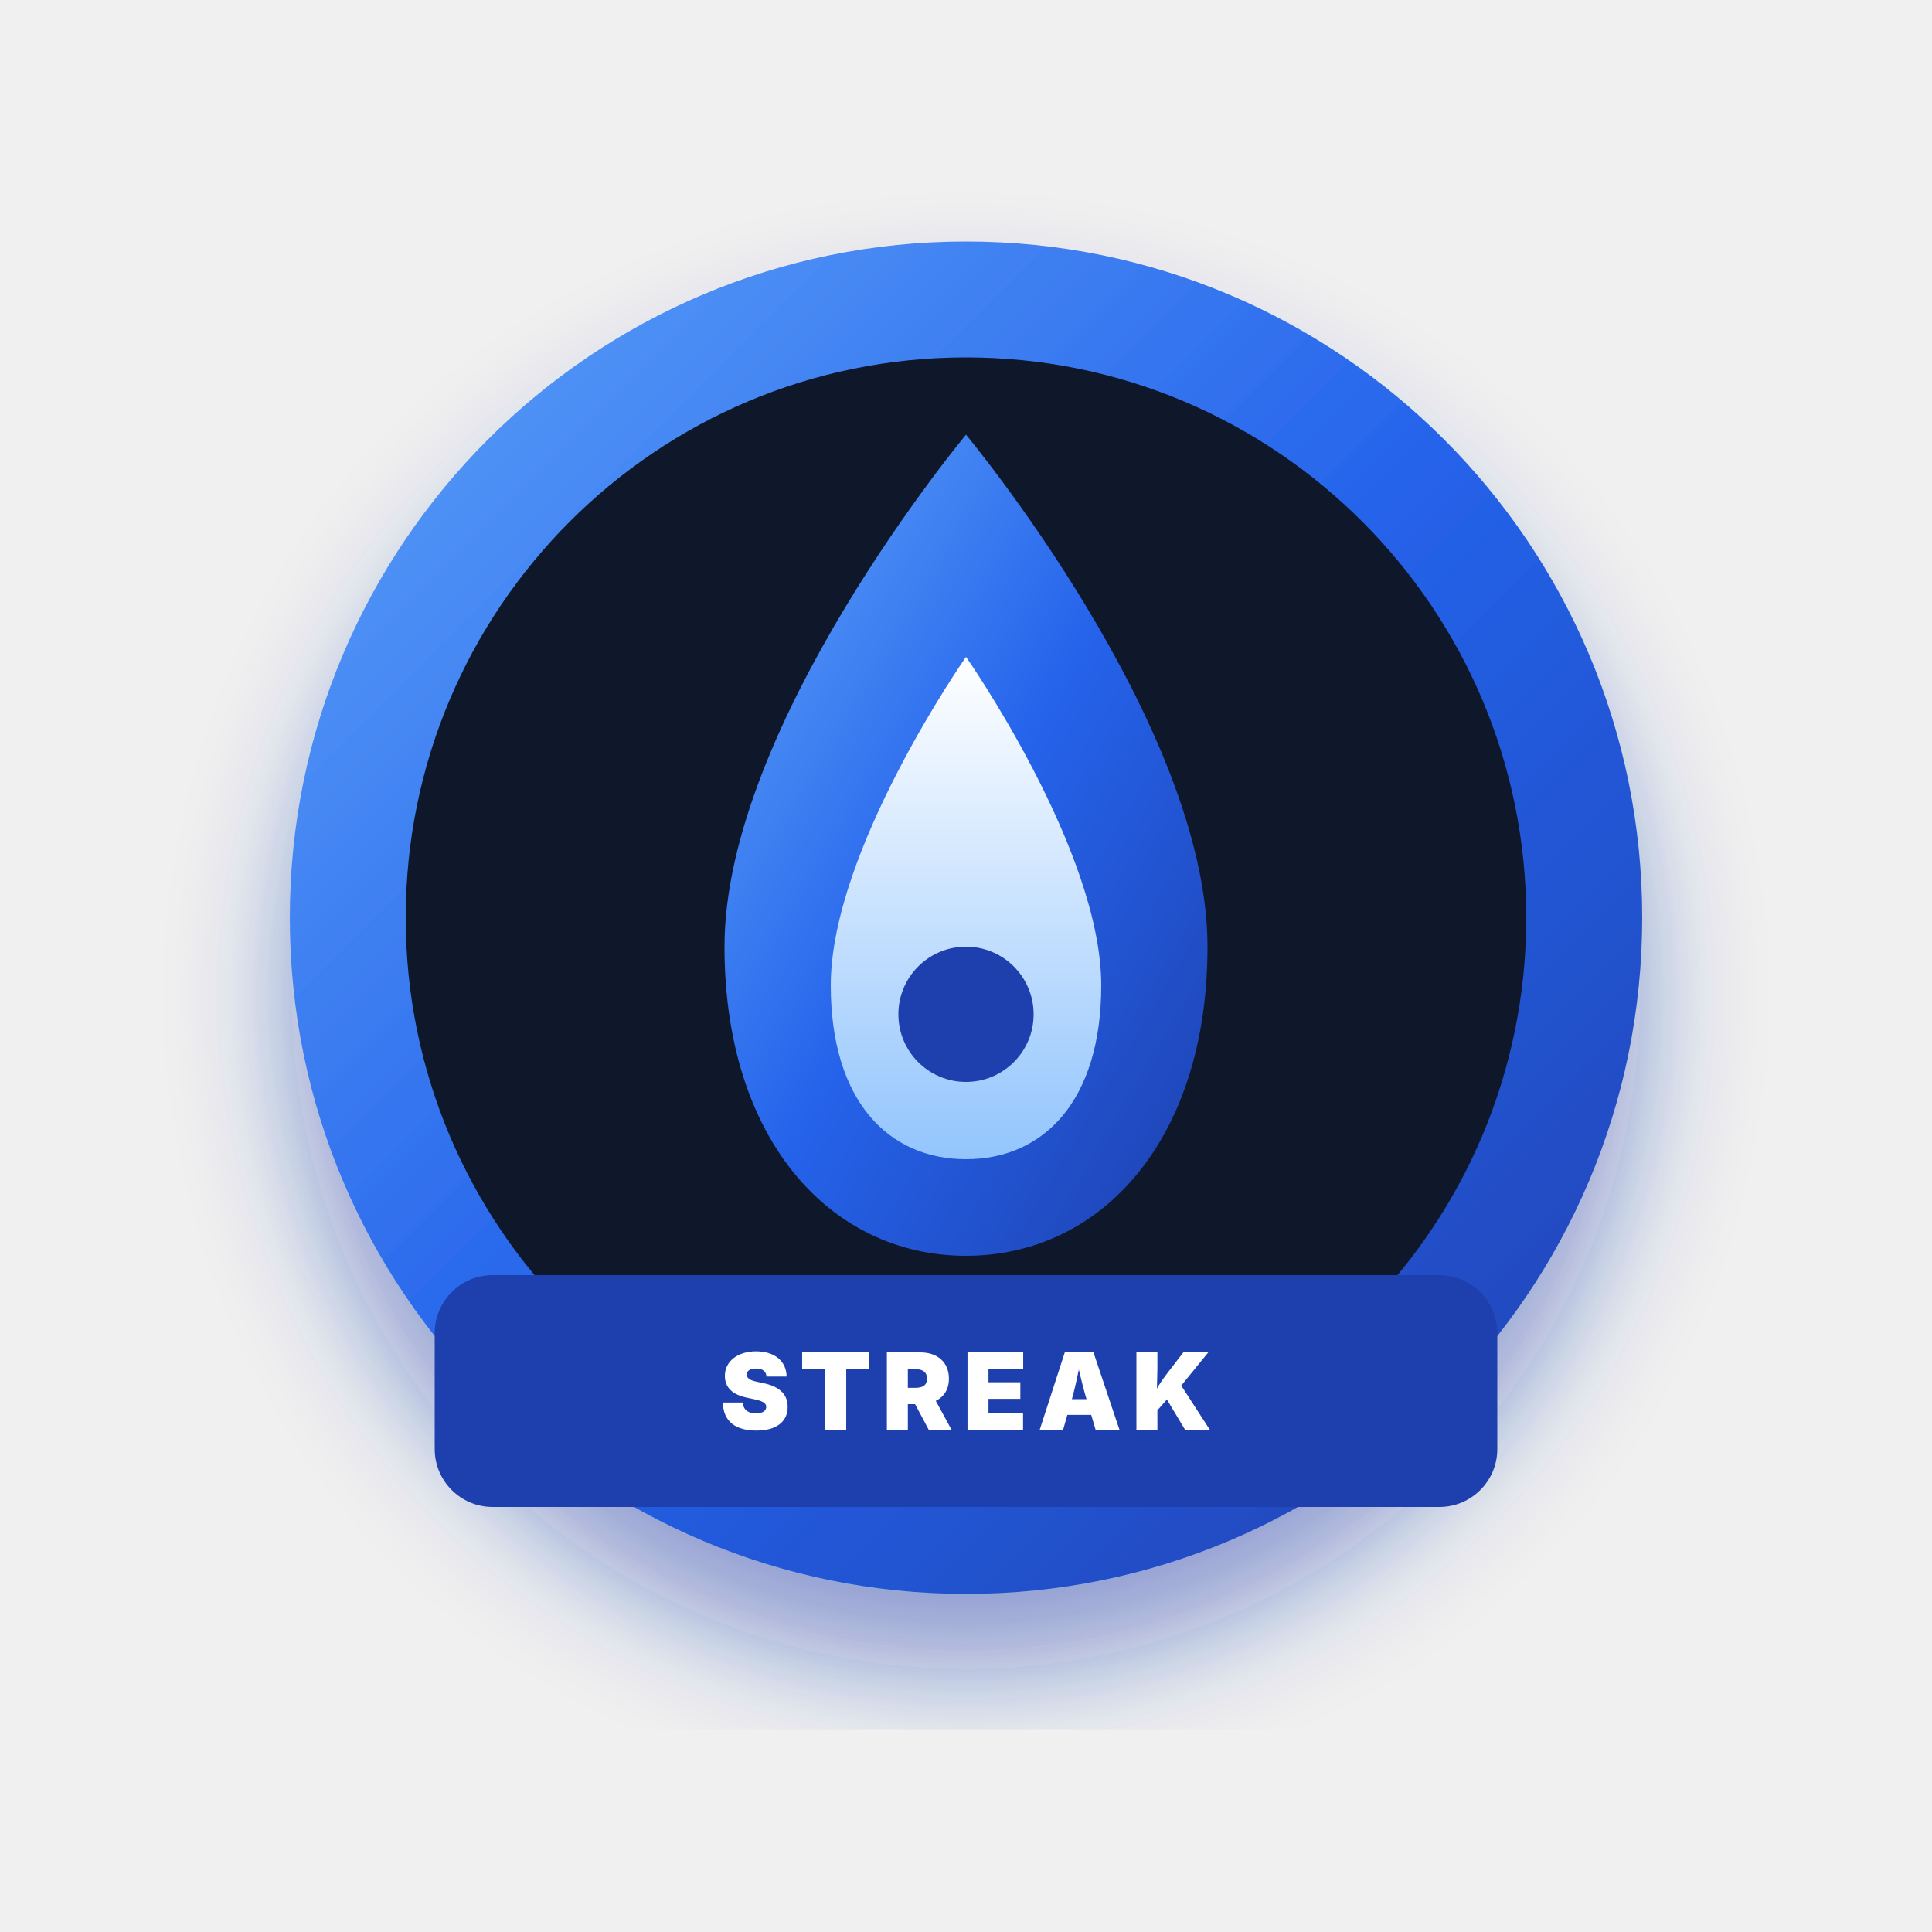
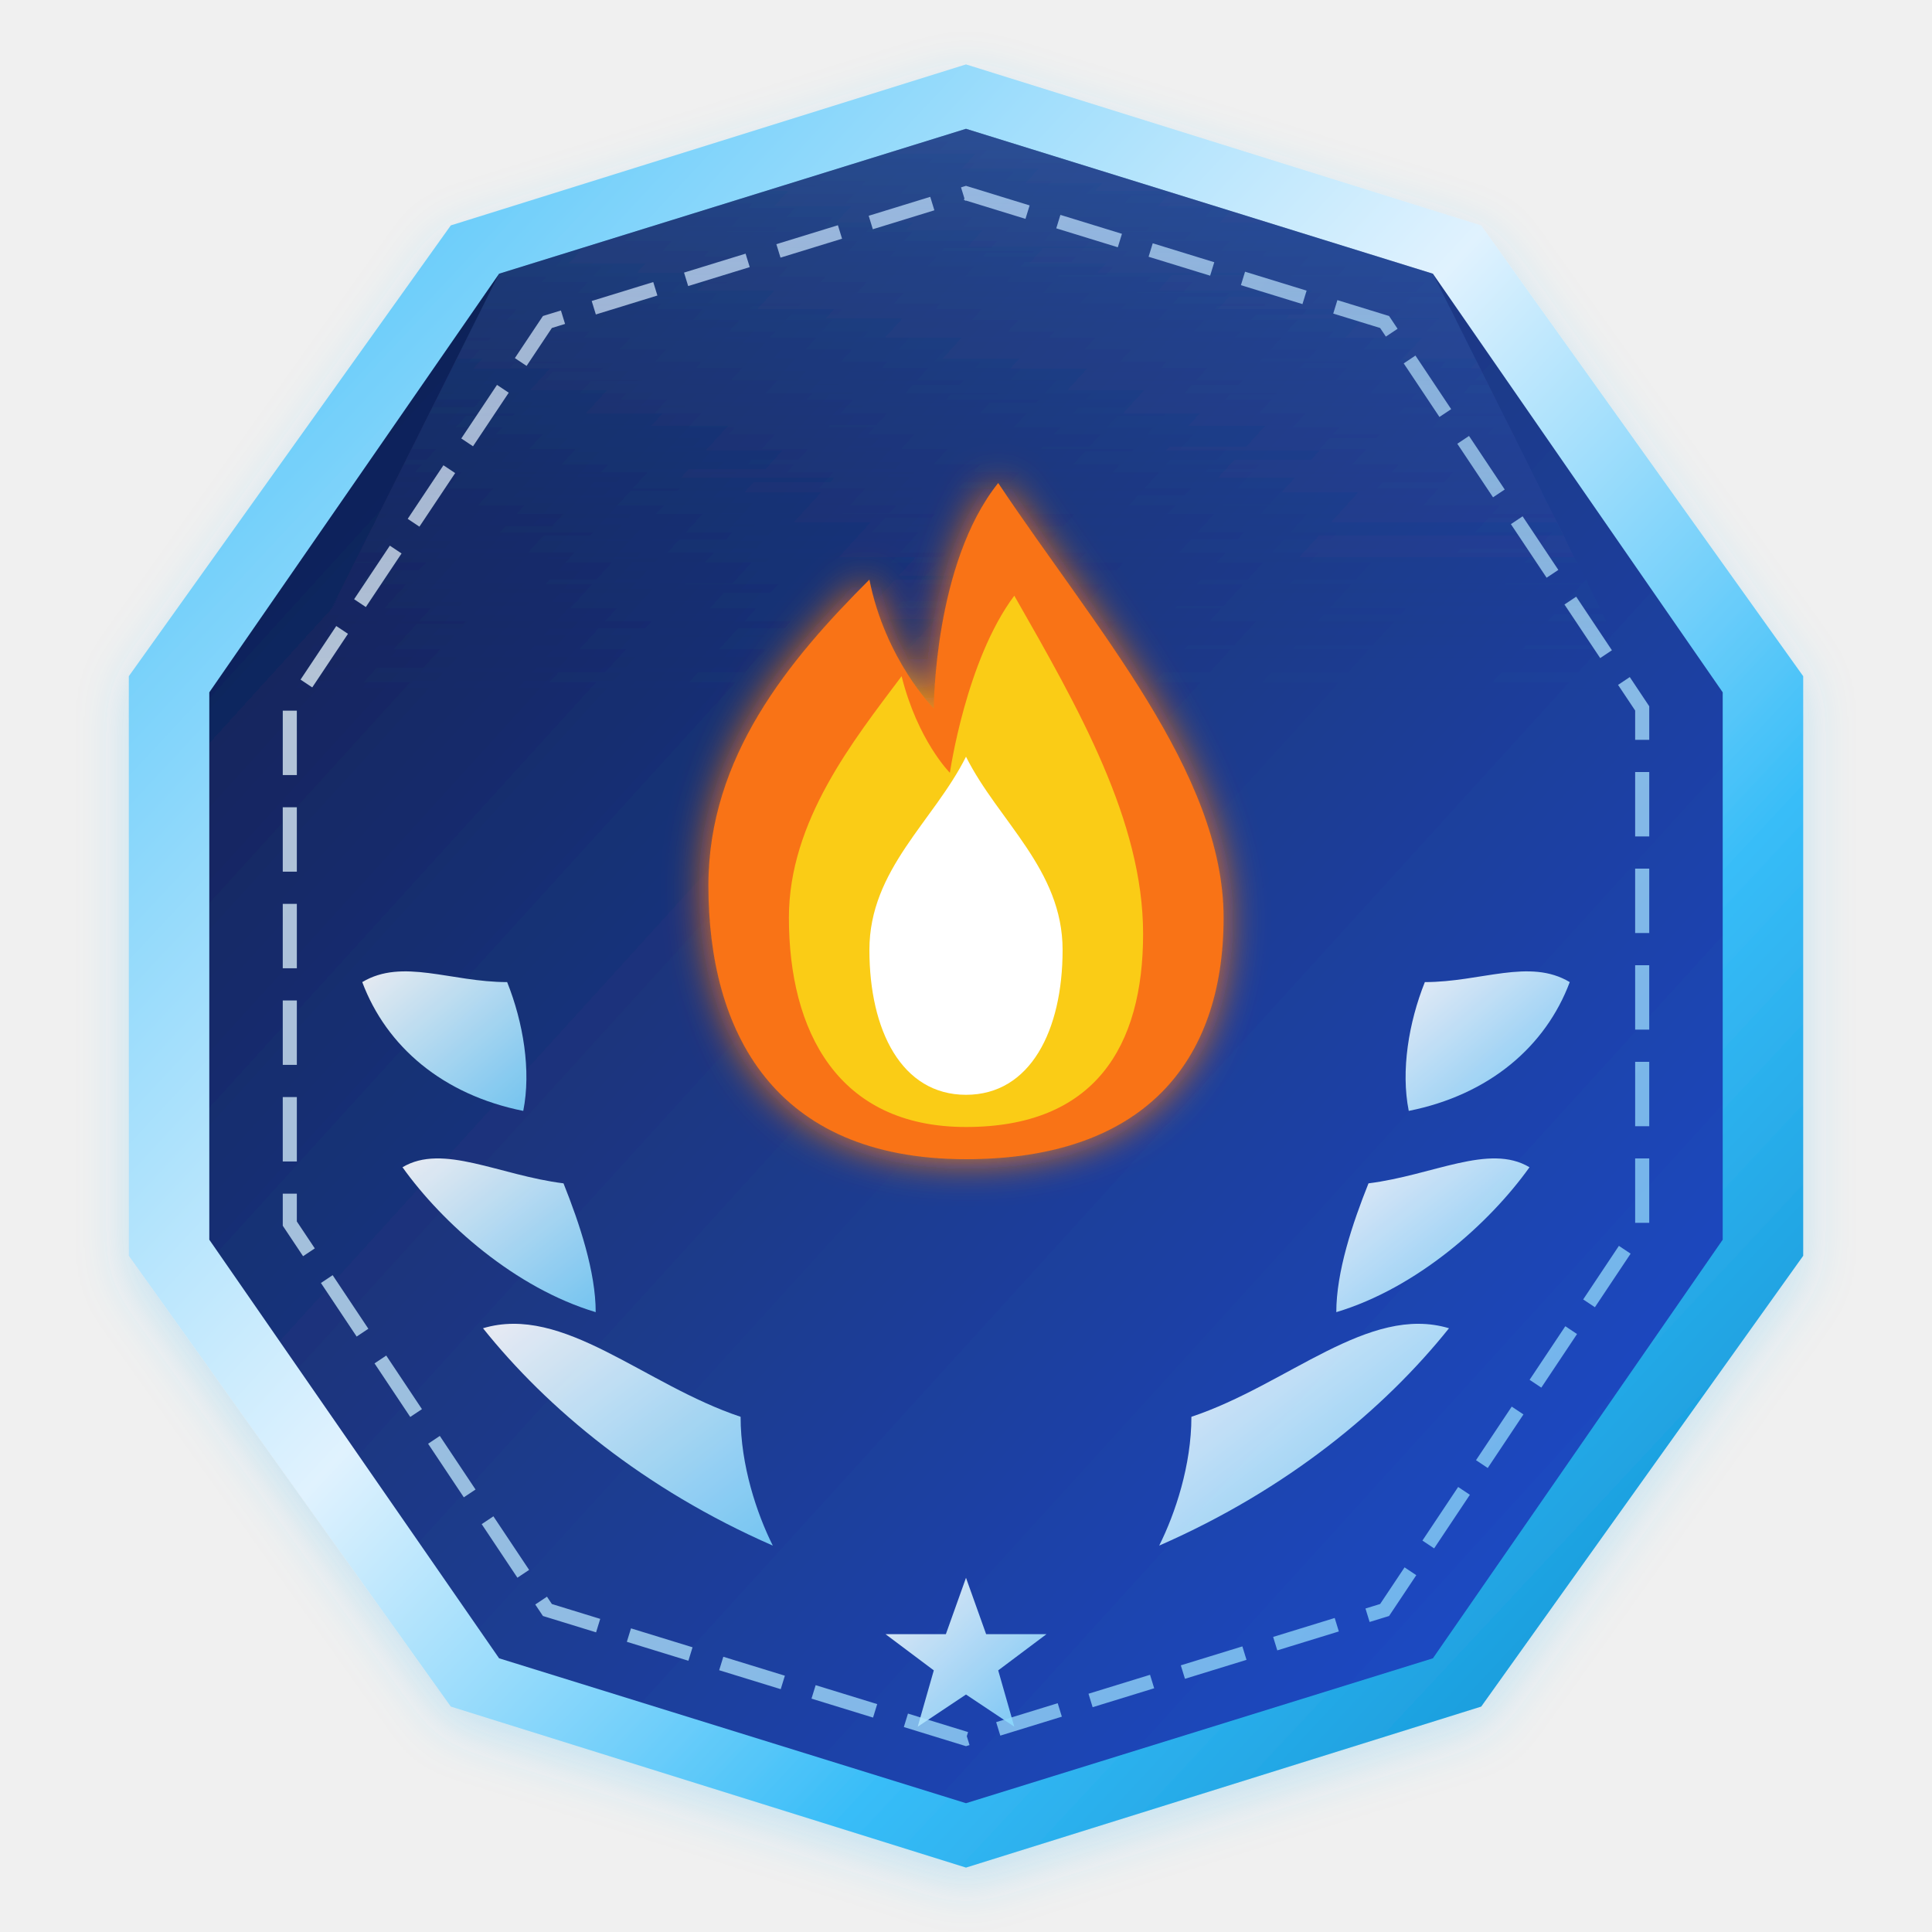
- <svg xmlns="http://www.w3.org/2000/svg" viewBox="0 0 200 200" width="200" height="200" fill="none">
+ <svg xmlns="http://www.w3.org/2000/svg" viewBox="0 0 240 240" width="100%" height="100%">
  <defs>
-     <linearGradient id="blueStreakGrad" x1="0%" y1="0%" x2="100%" y2="100%">
-       <stop offset="0%" stop-color="#60a5fa" />
-       <stop offset="50%" stop-color="#2563eb" />
-       <stop offset="100%" stop-color="#1e40af" />
+     <linearGradient id="shieldBg" x1="0%" y1="0%" x2="100%" y2="100%">
+       <stop offset="0%" stop-color="#0a1945" />
+       <stop offset="50%" stop-color="#1e3a8a" />
+       <stop offset="100%" stop-color="#1d4ed8" />
    </linearGradient>
-     <linearGradient id="blueFlameCore" x1="0%" y1="0%" x2="0%" y2="100%">
+     <linearGradient id="shieldHighlight" x1="0%" y1="0%" x2="0%" y2="100%">
+       <stop offset="0%" stop-color="#60a5fa" stop-opacity="0.5" />
+       <stop offset="100%" stop-color="#1e3a8a" stop-opacity="0" />
+     </linearGradient>
+     <linearGradient id="tierRim" x1="0%" y1="0%" x2="100%" y2="100%">
+       <stop offset="0%" stop-color="#38bdf8" />
+       <stop offset="45%" stop-color="#e0f2fe" />
+       <stop offset="70%" stop-color="#38bdf8" />
+       <stop offset="100%" stop-color="#0284c7" />
+     </linearGradient>
+     <linearGradient id="tierAccent" x1="0%" y1="0%" x2="100%" y2="100%">
      <stop offset="0%" stop-color="#ffffff" />
-       <stop offset="100%" stop-color="#93c5fd" />
+       <stop offset="100%" stop-color="#7dd3fc" />
    </linearGradient>
-     <filter id="shadowBlueStreak" x="-10%" y="-10%" width="120%" height="120%">
-       <feDropShadow dx="0" dy="8" stdDeviation="6" flood-color="#1e40af" flood-opacity="0.45" />
+     <filter id="badgeShadow" x="-20%" y="-20%" width="140%" height="140%">
+       <feDropShadow dx="0" dy="8" stdDeviation="10" flood-color="#0a1945" flood-opacity="0.35" />
+       <feDropShadow dx="0" dy="2" stdDeviation="3" flood-color="#38bdf8" flood-opacity="0.25" />
+     </filter>
+     <filter id="iconGlow" x="-30%" y="-30%" width="160%" height="160%">
+       <feGaussianBlur stdDeviation="2.5" result="blur" />
+       <feMerge>
+         <feMergeNode in="blur" />
+         <feMergeNode in="SourceGraphic" />
+       </feMerge>
    </filter>
  </defs>
-   <circle cx="100" cy="95" r="70" fill="url(#blueStreakGrad)" filter="url(#shadowBlueStreak)" />
-   <circle cx="100" cy="95" r="58" fill="#0f172a" />
-   <path d="M100 45 C100 45 125 75 125 98 C125 118 114 130 100 130 C86 130 75 118 75 98 C75 75 100 45 100 45 Z" fill="url(#blueStreakGrad)" />
-   <path d="M100 68 C100 68 114 88 114 102 C114 114 108 120 100 120 C92 120 86 114 86 102 C86 88 100 68 100 68 Z" fill="url(#blueFlameCore)" />
-   <circle cx="100" cy="105" r="7" fill="#1e40af" />
-   <rect x="45" y="132" width="110" height="24" rx="6" fill="#1e40af" />
-   <text x="100" y="148" font-family="'Inter', sans-serif" font-size="11" font-weight="900" fill="#ffffff" text-anchor="middle" letter-spacing="1">STREAK</text>
+   <g filter="url(#badgeShadow)">
+     <polygon points="120,8 184,28 224,84 224,156 184,212 120,232 56,212 16,156 16,84 56,28" fill="url(#tierRim)" />
+     <polygon points="120,16 178,34 214,86 214,154 178,206 120,224 62,206 26,154 26,86 62,34" fill="url(#shieldBg)" />
+     <polygon points="120,24 172,40 204,88 204,152 172,200 120,216 68,200 36,152 36,88 68,40" fill="none" stroke="url(#tierAccent)" stroke-width="1.75" stroke-opacity="0.75" stroke-dasharray="8 4" />
+     <path d="M62,34 L120,16 L178,34 L204,86 L36,86 Z" fill="url(#shieldHighlight)" opacity="0.6" />
+   </g>
+   <g fill="url(#tierAccent)" opacity="0.9">
+     <path d="M60,165 C68,175 80,185 96,192 C94,188 92,182 92,176 C80,172 70,162 60,165 Z" />
+     <path d="M50,145 C55,152 64,160 74,163 C74,158 72,152 70,147 C62,146 55,142 50,145 Z" />
+     <path d="M45,122 C48,130 55,136 65,138 C66,133 65,127 63,122 C56,122 50,119 45,122 Z" />
+     <path d="M180,165 C172,175 160,185 144,192 C146,188 148,182 148,176 C160,172 170,162 180,165 Z" />
+     <path d="M190,145 C185,152 176,160 166,163 C166,158 168,152 170,147 C178,146 185,142 190,145 Z" />
+     <path d="M195,122 C192,130 185,136 175,138 C174,133 175,127 177,122 C184,122 190,119 195,122 Z" />
+     <polygon points="120,196 122.5,203 130,203 124,207.5 126,214.5 120,210.5 114,214.5 116,207.5 110,203 117.5,203" fill="url(#tierAccent)" />
+   </g>
+   <g transform="translate(120, 106)" filter="url(#iconGlow)">
+     <path d="M0,38 C-24,38 -32,22 -32,4 C-32,-12 -22,-24 -12,-34 C-10,-24 -4,-18 -4,-18 C-4,-18 -4,-36 4,-46 C16,-28 32,-10 32,8 C32,26 22,38 0,38 Z" fill="#f97316" />
+     <path d="M0,34 C-16,34 -22,22 -22,8 C-22,-4 -14,-14 -8,-22 C-6,-14 -2,-10 -2,-10 C-2,-10 0,-24 6,-32 C14,-18 22,-4 22,10 C22,24 16,34 0,34 Z" fill="#facc15" />
+     <path d="M0,30 C-8,30 -12,22 -12,12 C-12,2 -4,-4 0,-12 C4,-4 12,2 12,12 C12,22 8,30 0,30 Z" fill="#ffffff" />
+   </g>
</svg>
